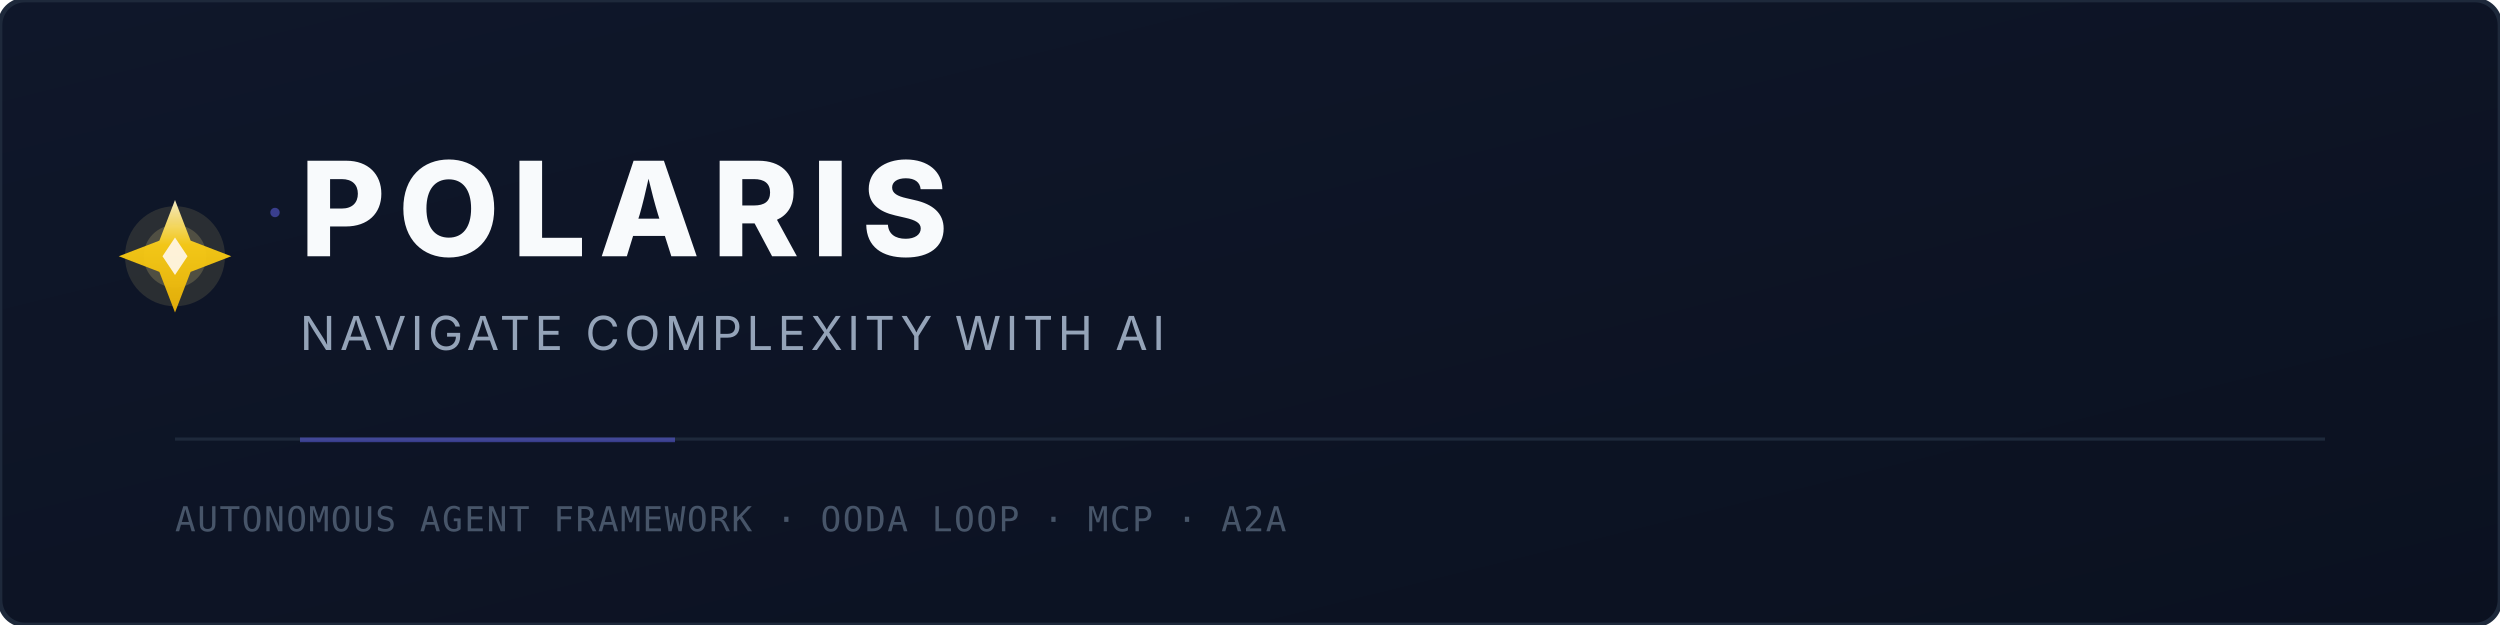
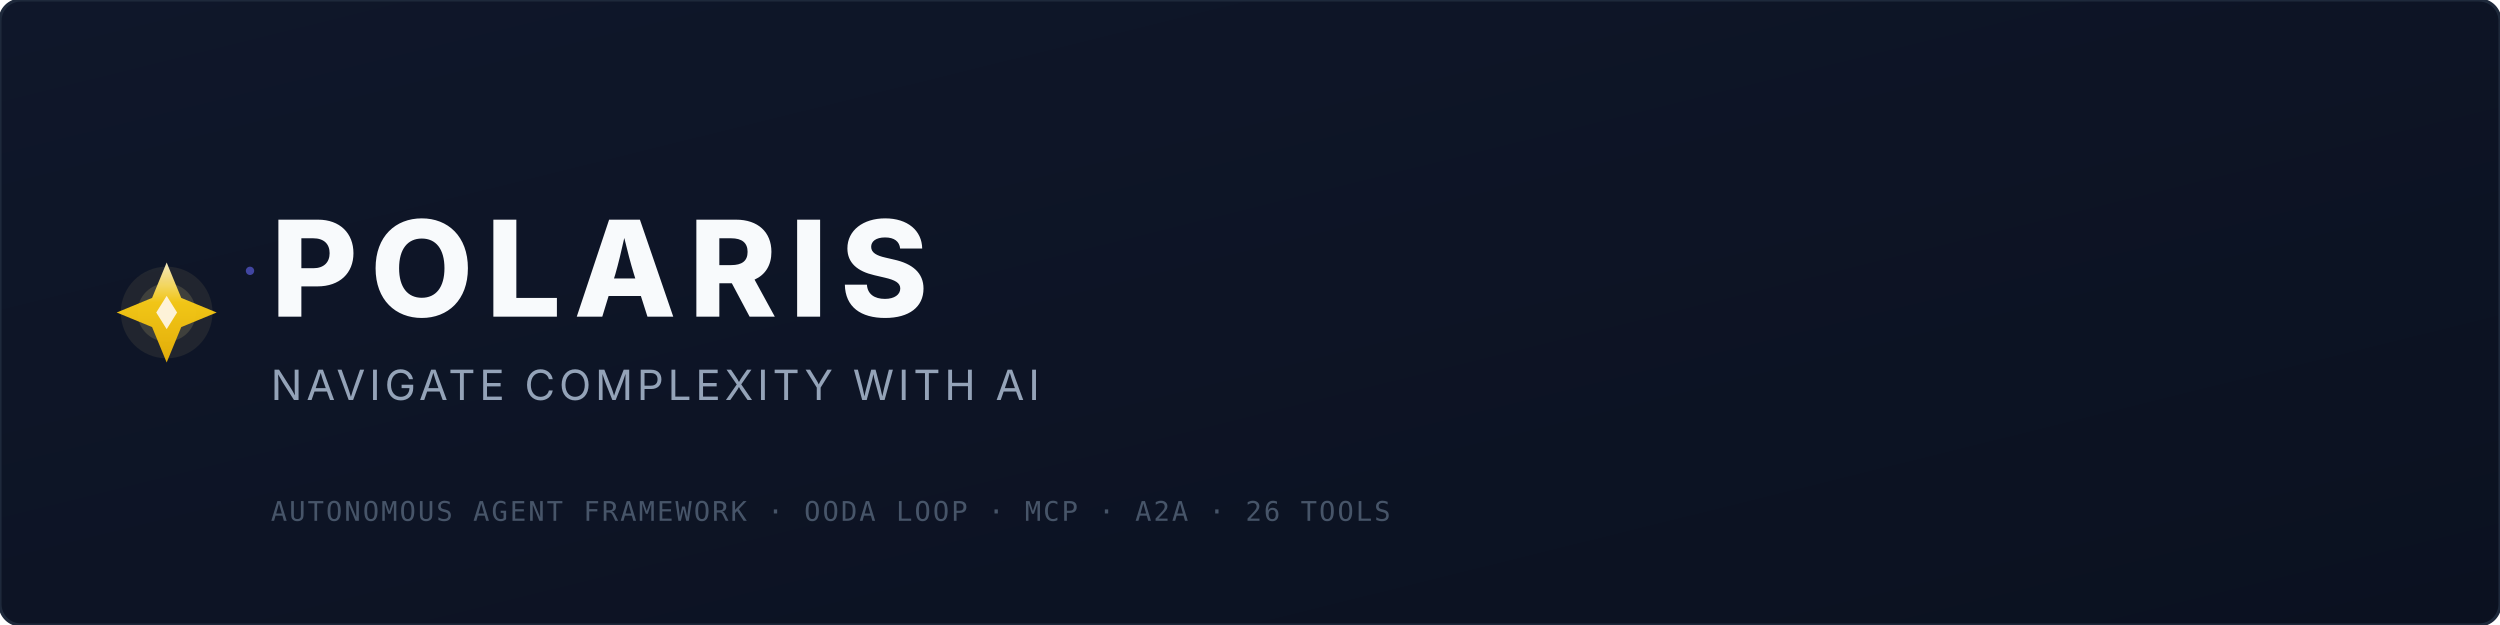
- <svg xmlns="http://www.w3.org/2000/svg" viewBox="0 0 800 200" fill="none">
+ <svg xmlns="http://www.w3.org/2000/svg" viewBox="0 0 1200 300" fill="none">
  <defs>
    <linearGradient id="bg" x1="0" y1="0" x2="1" y2="1">
      <stop offset="0%" stop-color="#0F172A" />
      <stop offset="100%" stop-color="#0B1120" />
    </linearGradient>
    <linearGradient id="star" x1="0" y1="0" x2="0" y2="1">
      <stop offset="0%" stop-color="#FEF3C7" />
      <stop offset="40%" stop-color="#FACC15" />
      <stop offset="100%" stop-color="#EAB308" />
    </linearGradient>
+     <linearGradient id="accent" x1="0" y1="0" x2="1" y2="0">
+       <stop offset="0%" stop-color="#6366F1" stop-opacity="0" />
+       <stop offset="10%" stop-color="#6366F1" stop-opacity="0.7" />
+       <stop offset="90%" stop-color="#6366F1" stop-opacity="0.7" />
+       <stop offset="100%" stop-color="#6366F1" stop-opacity="0" />
+     </linearGradient>
  </defs>
-   <rect x="0" y="0" width="800" height="200" rx="8" fill="url(#bg)" />
-   <rect x="0" y="0" width="800" height="200" rx="8" stroke="#1E293B" stroke-width="1.5" />
-   <g transform="translate(56, 82)">
-     <circle cx="0" cy="0" r="16" fill="#FDE68A" opacity="0.12" />
-     <circle cx="0" cy="0" r="10" fill="#FDE68A" opacity="0.18" />
-     <polygon points="0,-18 5,-5 18,0 5,5 0,18 -5,5 -18,0 -5,-5" fill="url(#star)" opacity="0.95" />
-     <polygon points="0,-6 4,0 0,6 -4,0" fill="#FFF7ED" opacity="0.9" />
+   <rect x="0" y="0" width="1200" height="300" rx="10" fill="url(#bg)" />
+   <rect x="0" y="0" width="1200" height="300" rx="10" stroke="#1E293B" stroke-width="1.5" />
+   <g transform="translate(80, 150)">
+     <circle cx="0" cy="0" r="22" fill="#FDE68A" opacity="0.08" />
+     <circle cx="0" cy="0" r="14" fill="#FDE68A" opacity="0.14" />
+     <polygon points="0,-24 7,-7 24,0 7,7 0,24 -7,7 -24,0 -7,-7" fill="url(#star)" opacity="0.95" />
+     <polygon points="0,-8 5,0 0,8 -5,0" fill="#FFF7ED" opacity="0.9" />
  </g>
-   <text x="96" y="82" font-family="system-ui, -apple-system, sans-serif" font-size="42" font-weight="800" fill="#F8FAFC" letter-spacing="4">POLARIS</text>
-   <circle cx="88" cy="68" r="1.5" fill="#6366F1" opacity="0.5" />
-   <text x="96" y="112" font-family="system-ui, -apple-system, sans-serif" font-size="15" fill="#94A3B8" letter-spacing="1.5">NAVIGATE COMPLEXITY WITH AI</text>
-   <rect x="56" y="140" width="688" height="1" fill="#1E293B" />
-   <rect x="96" y="140" width="120" height="1.5" fill="#6366F1" opacity="0.5" />
-   <text x="56" y="170" font-family="monospace" font-size="11" fill="#475569" letter-spacing="0.5">AUTONOMOUS AGENT FRAMEWORK  ·  OODA LOOP  ·  MCP  ·  A2A</text>
+   <text x="130" y="152" font-family="system-ui, -apple-system, sans-serif" font-size="64" font-weight="800" fill="#F8FAFC" letter-spacing="6">POLARIS</text>
+   <circle cx="120" cy="130" r="2" fill="#6366F1" opacity="0.6" />
+   <text x="130" y="192" font-family="system-ui, -apple-system, sans-serif" font-size="20" fill="#94A3B8" letter-spacing="2">NAVIGATE COMPLEXITY WITH AI</text>
+   <line x1="130" y1="210" x2="1120" y2="210" stroke="url(#accent)" stroke-width="1" />
+   <text x="130" y="250" font-family="monospace" font-size="13" fill="#475569" letter-spacing="1">AUTONOMOUS AGENT FRAMEWORK  ·  OODA LOOP  ·  MCP  ·  A2A  ·  26 TOOLS</text>
</svg>
